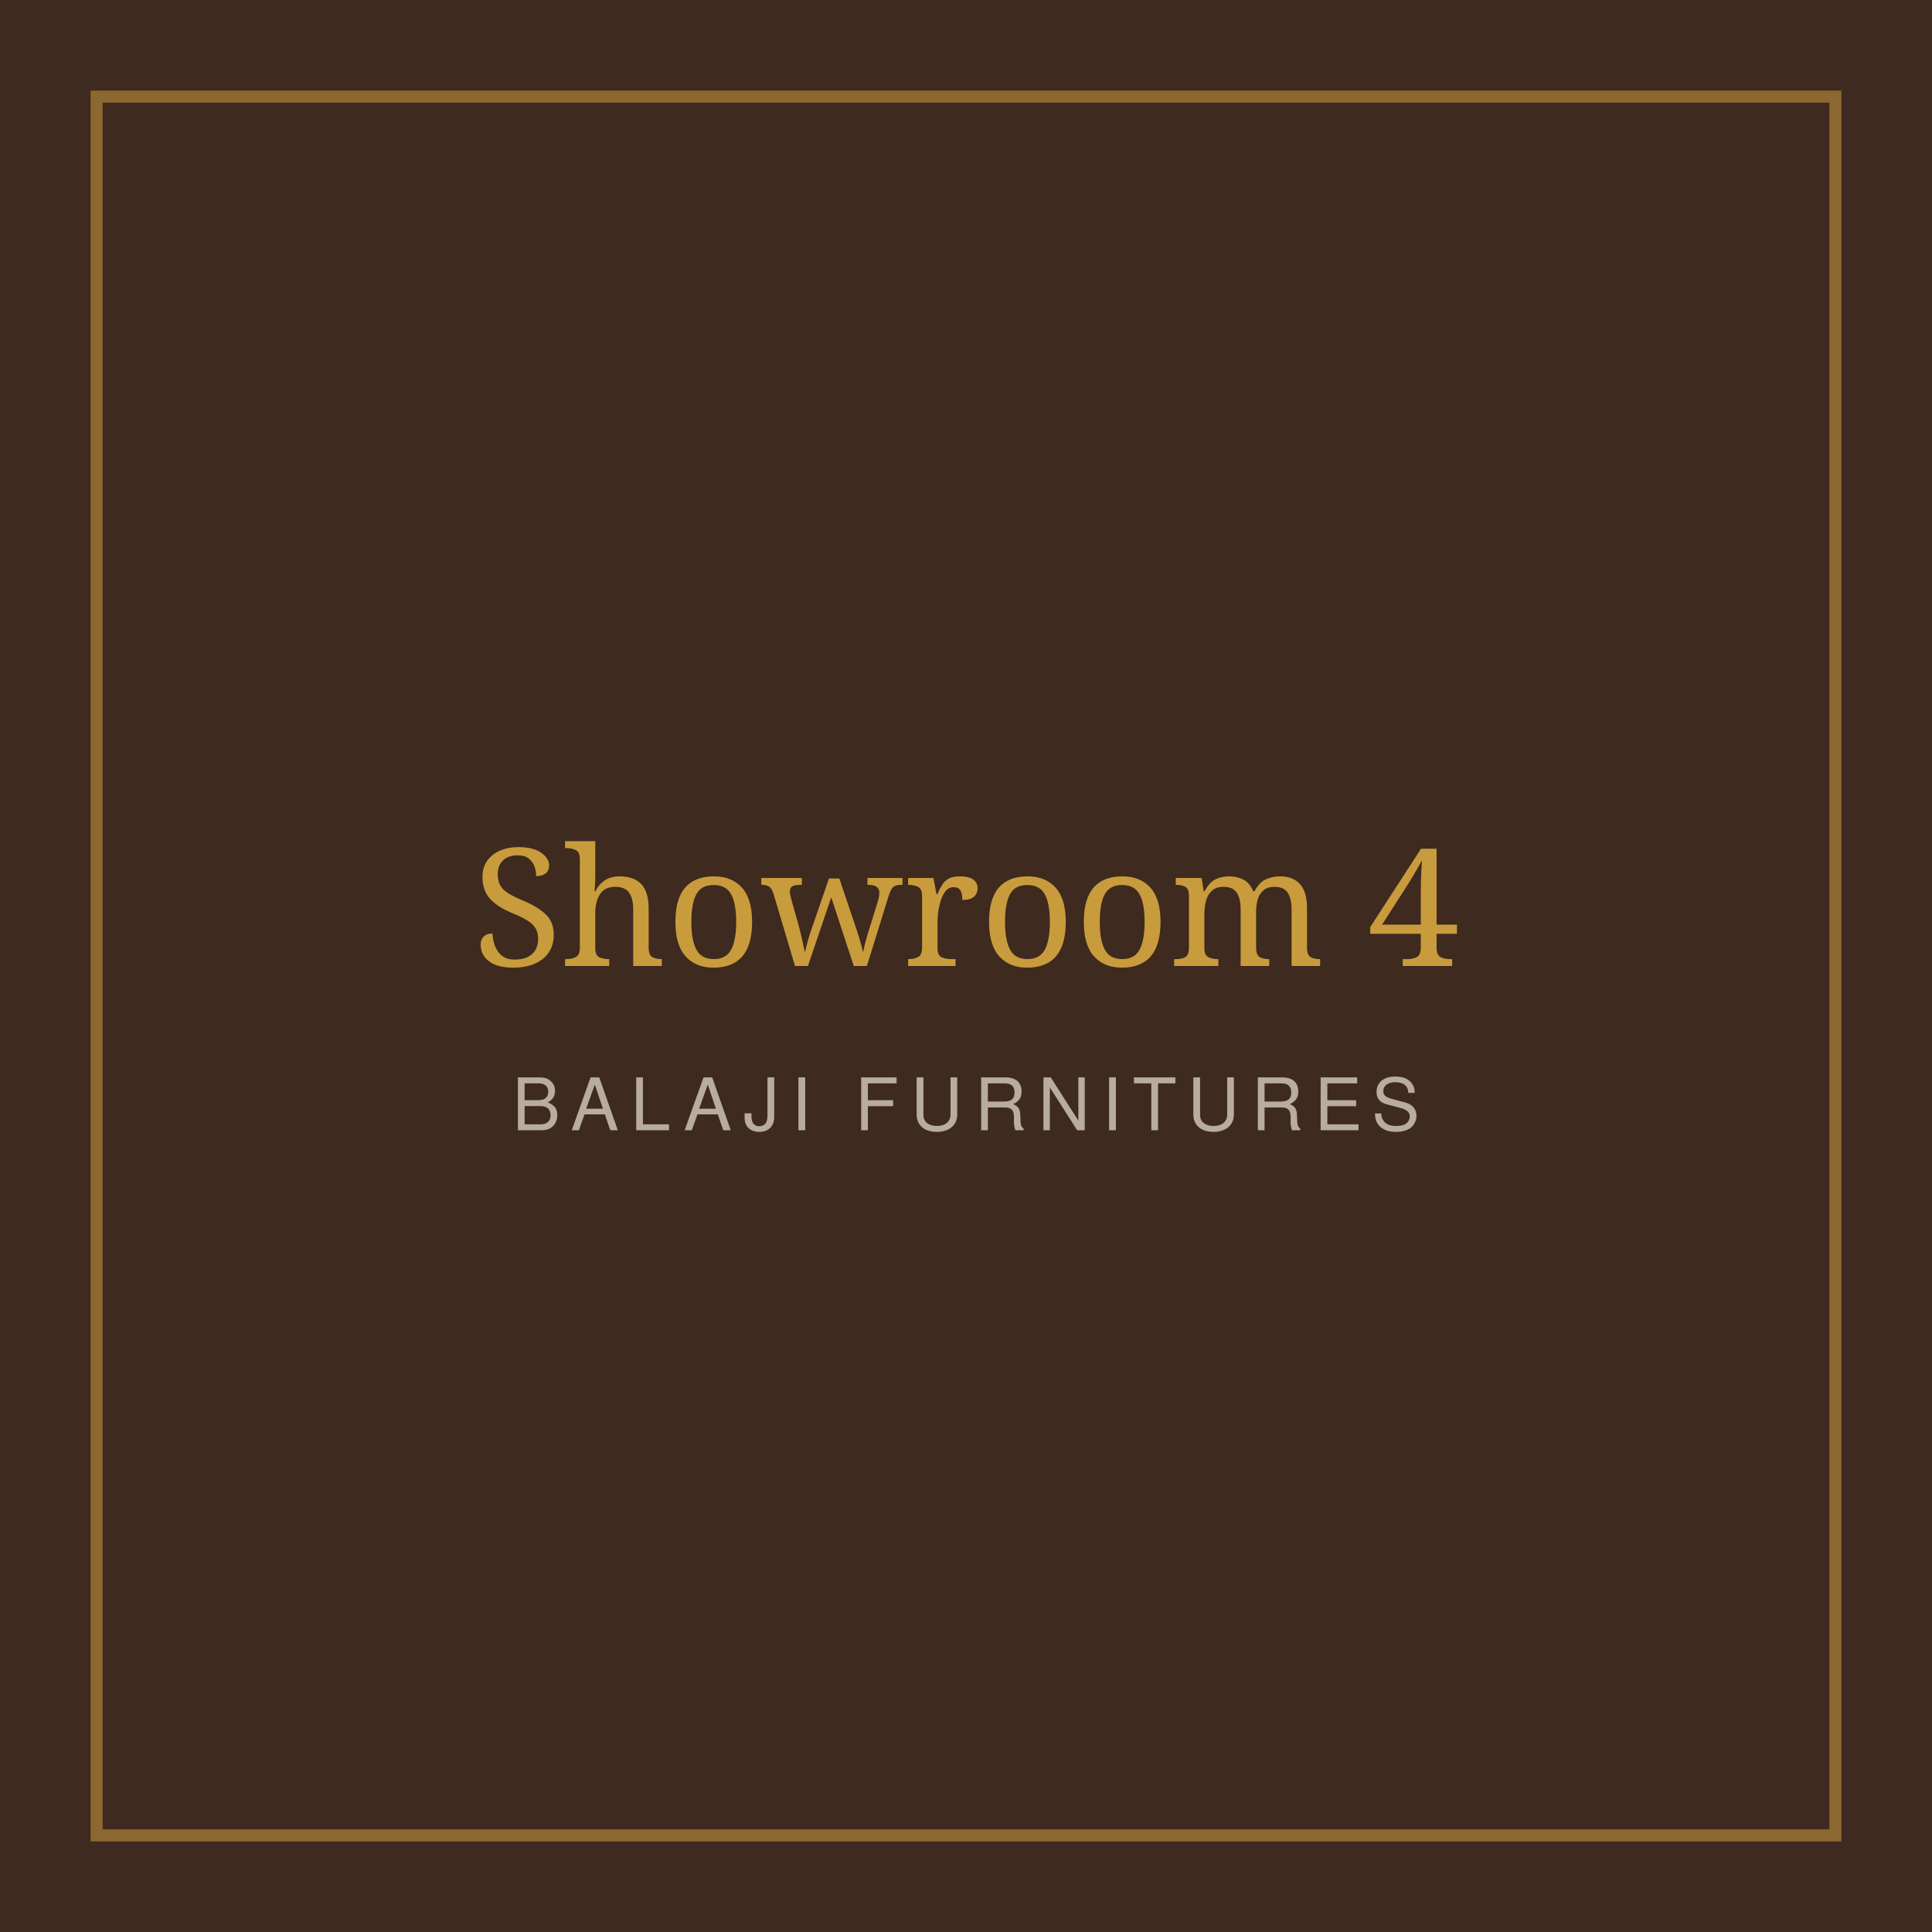
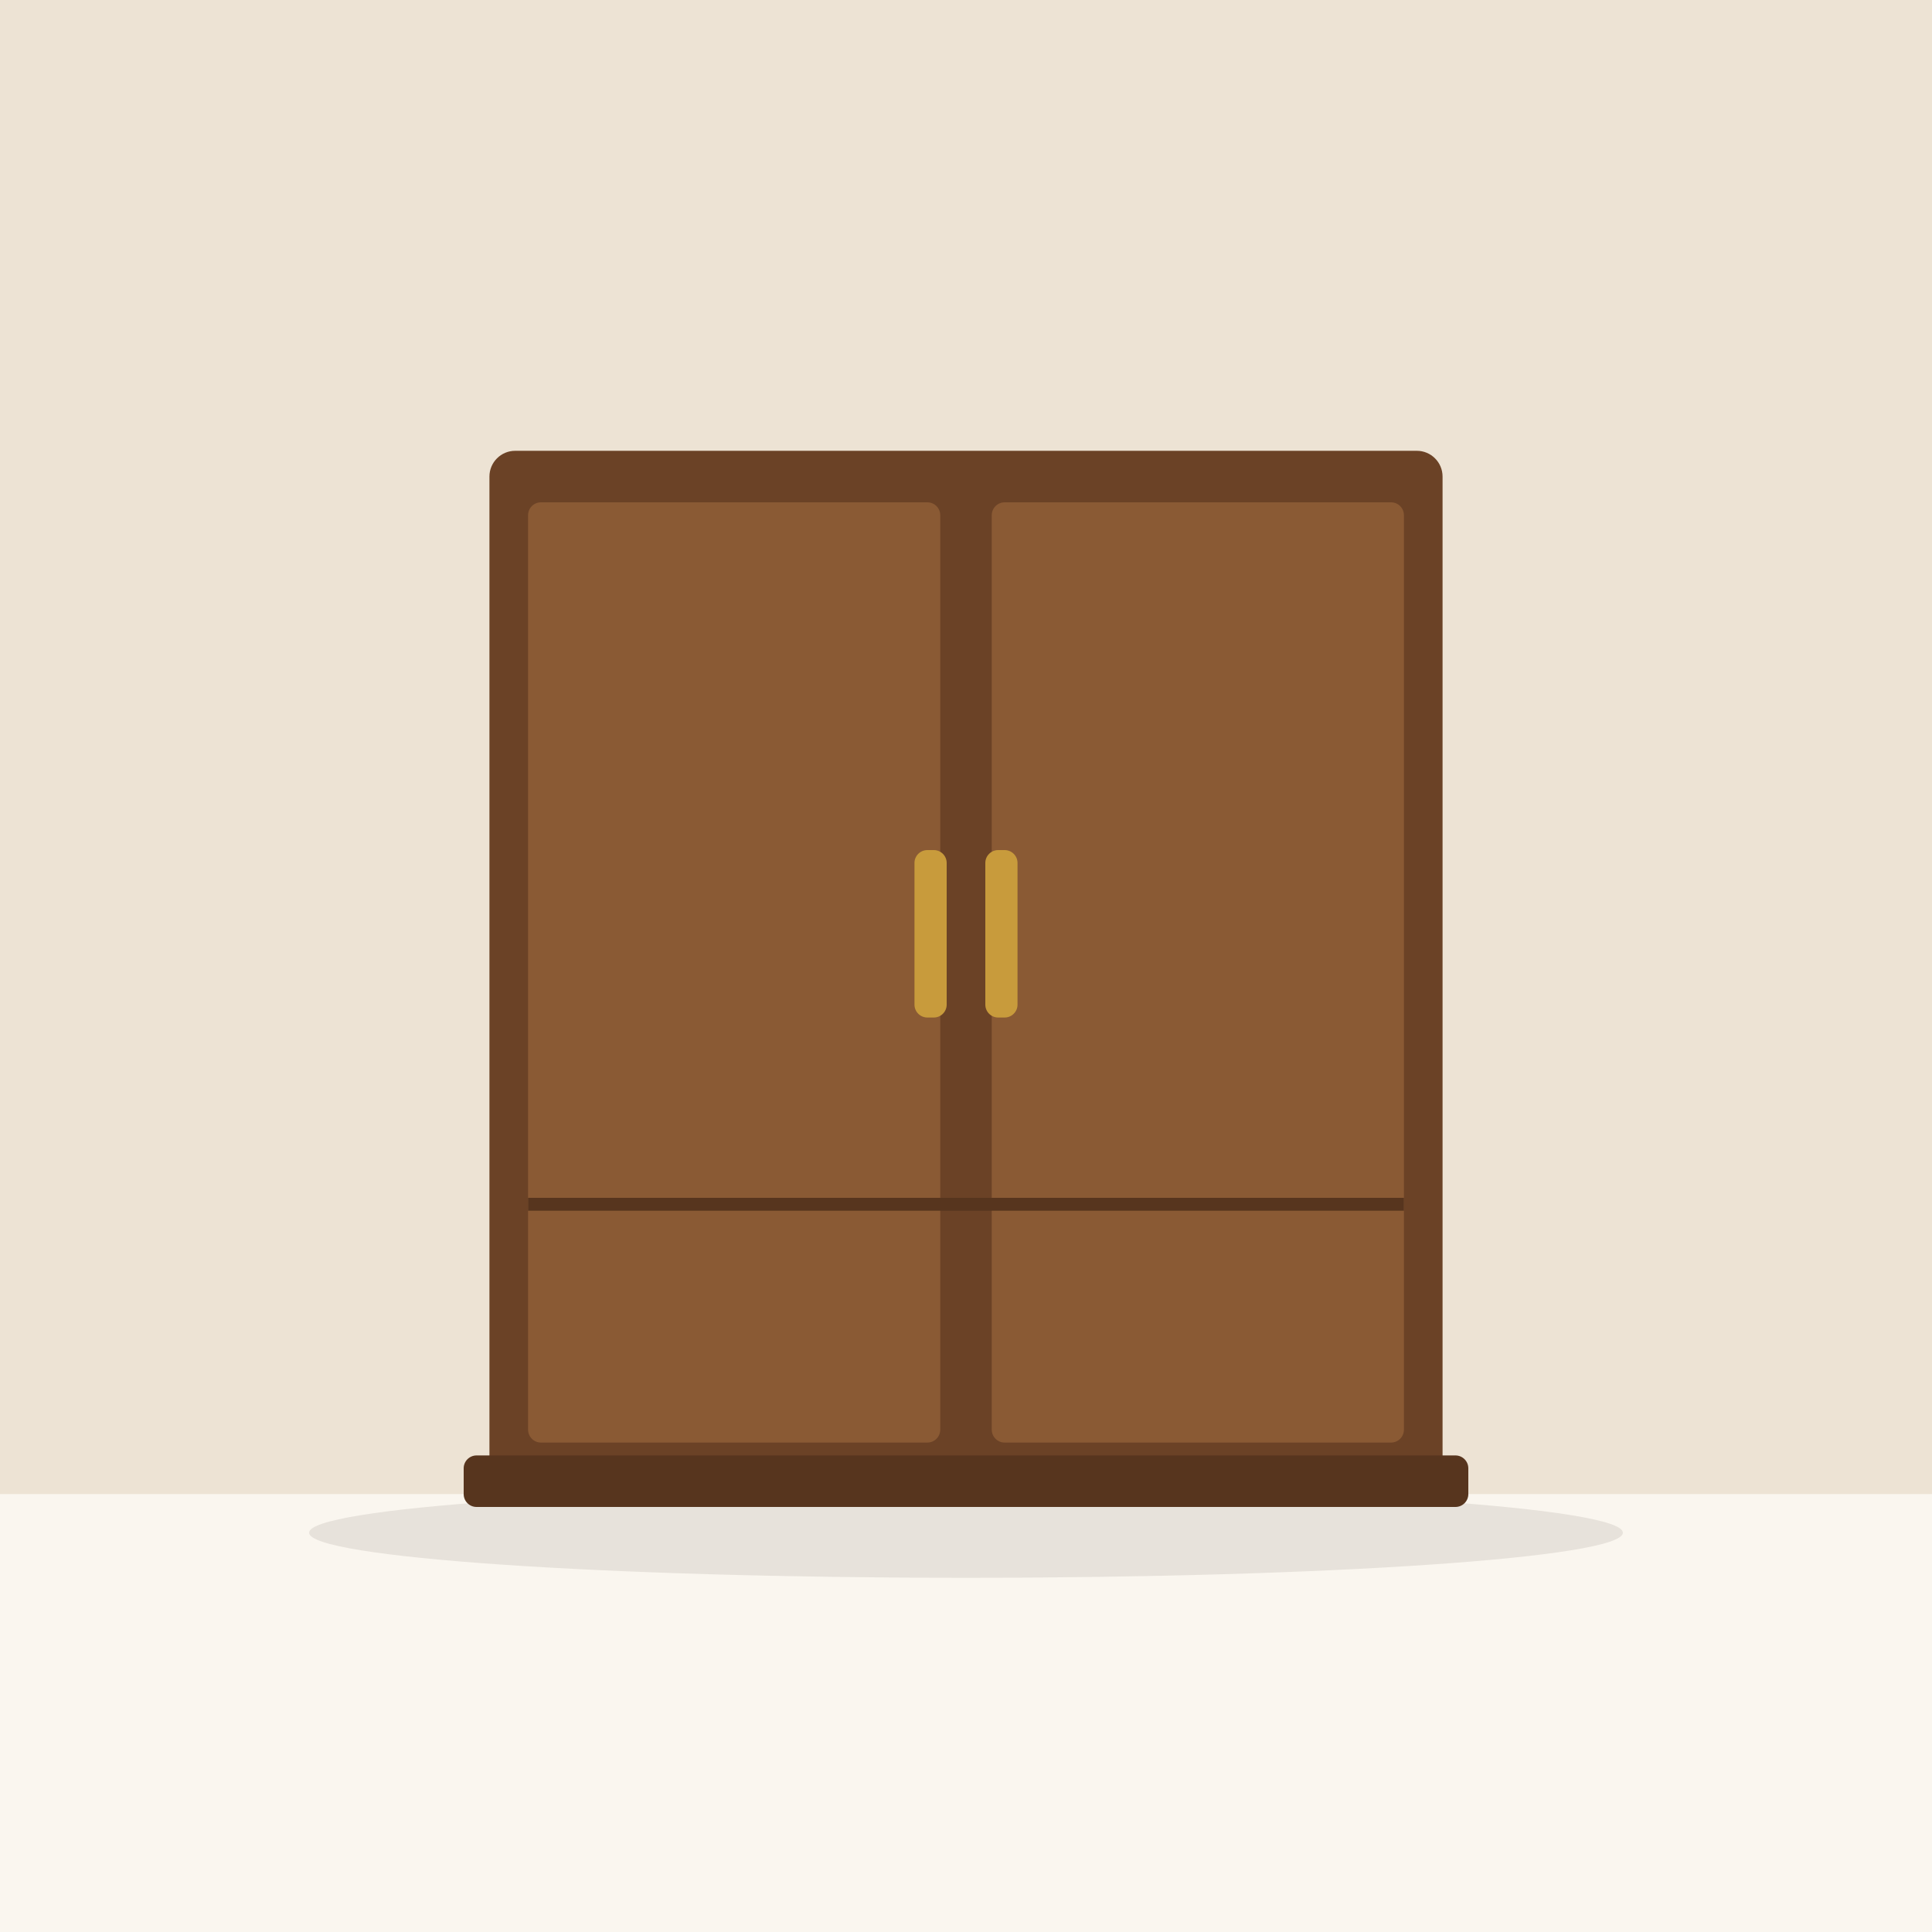
- <svg xmlns="http://www.w3.org/2000/svg" width="800" height="800" viewBox="0 0 800 800" role="img" aria-label="Showroom 4 placeholder">
-   <rect width="800" height="800" fill="#3E2A1E" />
-   <rect x="40" y="40" width="720" height="720" fill="none" stroke="#C89B3C" stroke-width="5" opacity="0.55" />
-   <text x="50%" y="400" text-anchor="middle" font-family="Georgia, 'Playfair Display', serif" font-size="68" fill="#C89B3C">Showroom 4</text>
-   <text x="50%" y="468" text-anchor="middle" font-family="Helvetica, Arial, sans-serif" font-size="30" fill="#EDE3D4" opacity="0.7" letter-spacing="4.8">BALAJI FURNITURES</text>
+ <svg xmlns="http://www.w3.org/2000/svg" width="800" height="800" viewBox="0 0 300 300" role="img" aria-label="Showroom photo 4">
+   <rect width="300" height="300" fill="#EDE3D4" />
+   <rect x="0" y="232" width="300" height="68" rx="0" fill="#FAF6EF" />
+   <ellipse cx="150" cy="238" rx="102" ry="7" fill="#3E2A1E" opacity="0.10" />
+   <g transform="translate(-50,0)">
+     <rect x="126" y="70" width="148" height="162" rx="4" fill="#6B4226" />
+     <rect x="132" y="78" width="64" height="146" rx="2" fill="#8A5A34" />
+     <rect x="204" y="78" width="64" height="146" rx="2" fill="#8A5A34" />
+     <rect x="192" y="132" width="5" height="26" rx="2" fill="#C89B3C" />
+     <rect x="203" y="132" width="5" height="26" rx="2" fill="#C89B3C" />
+     <rect x="132" y="186" width="136" height="2" rx="0" fill="#57351E" />
+     <rect x="122" y="226" width="156" height="8" rx="2" fill="#57351E" />
+   </g>
</svg>
